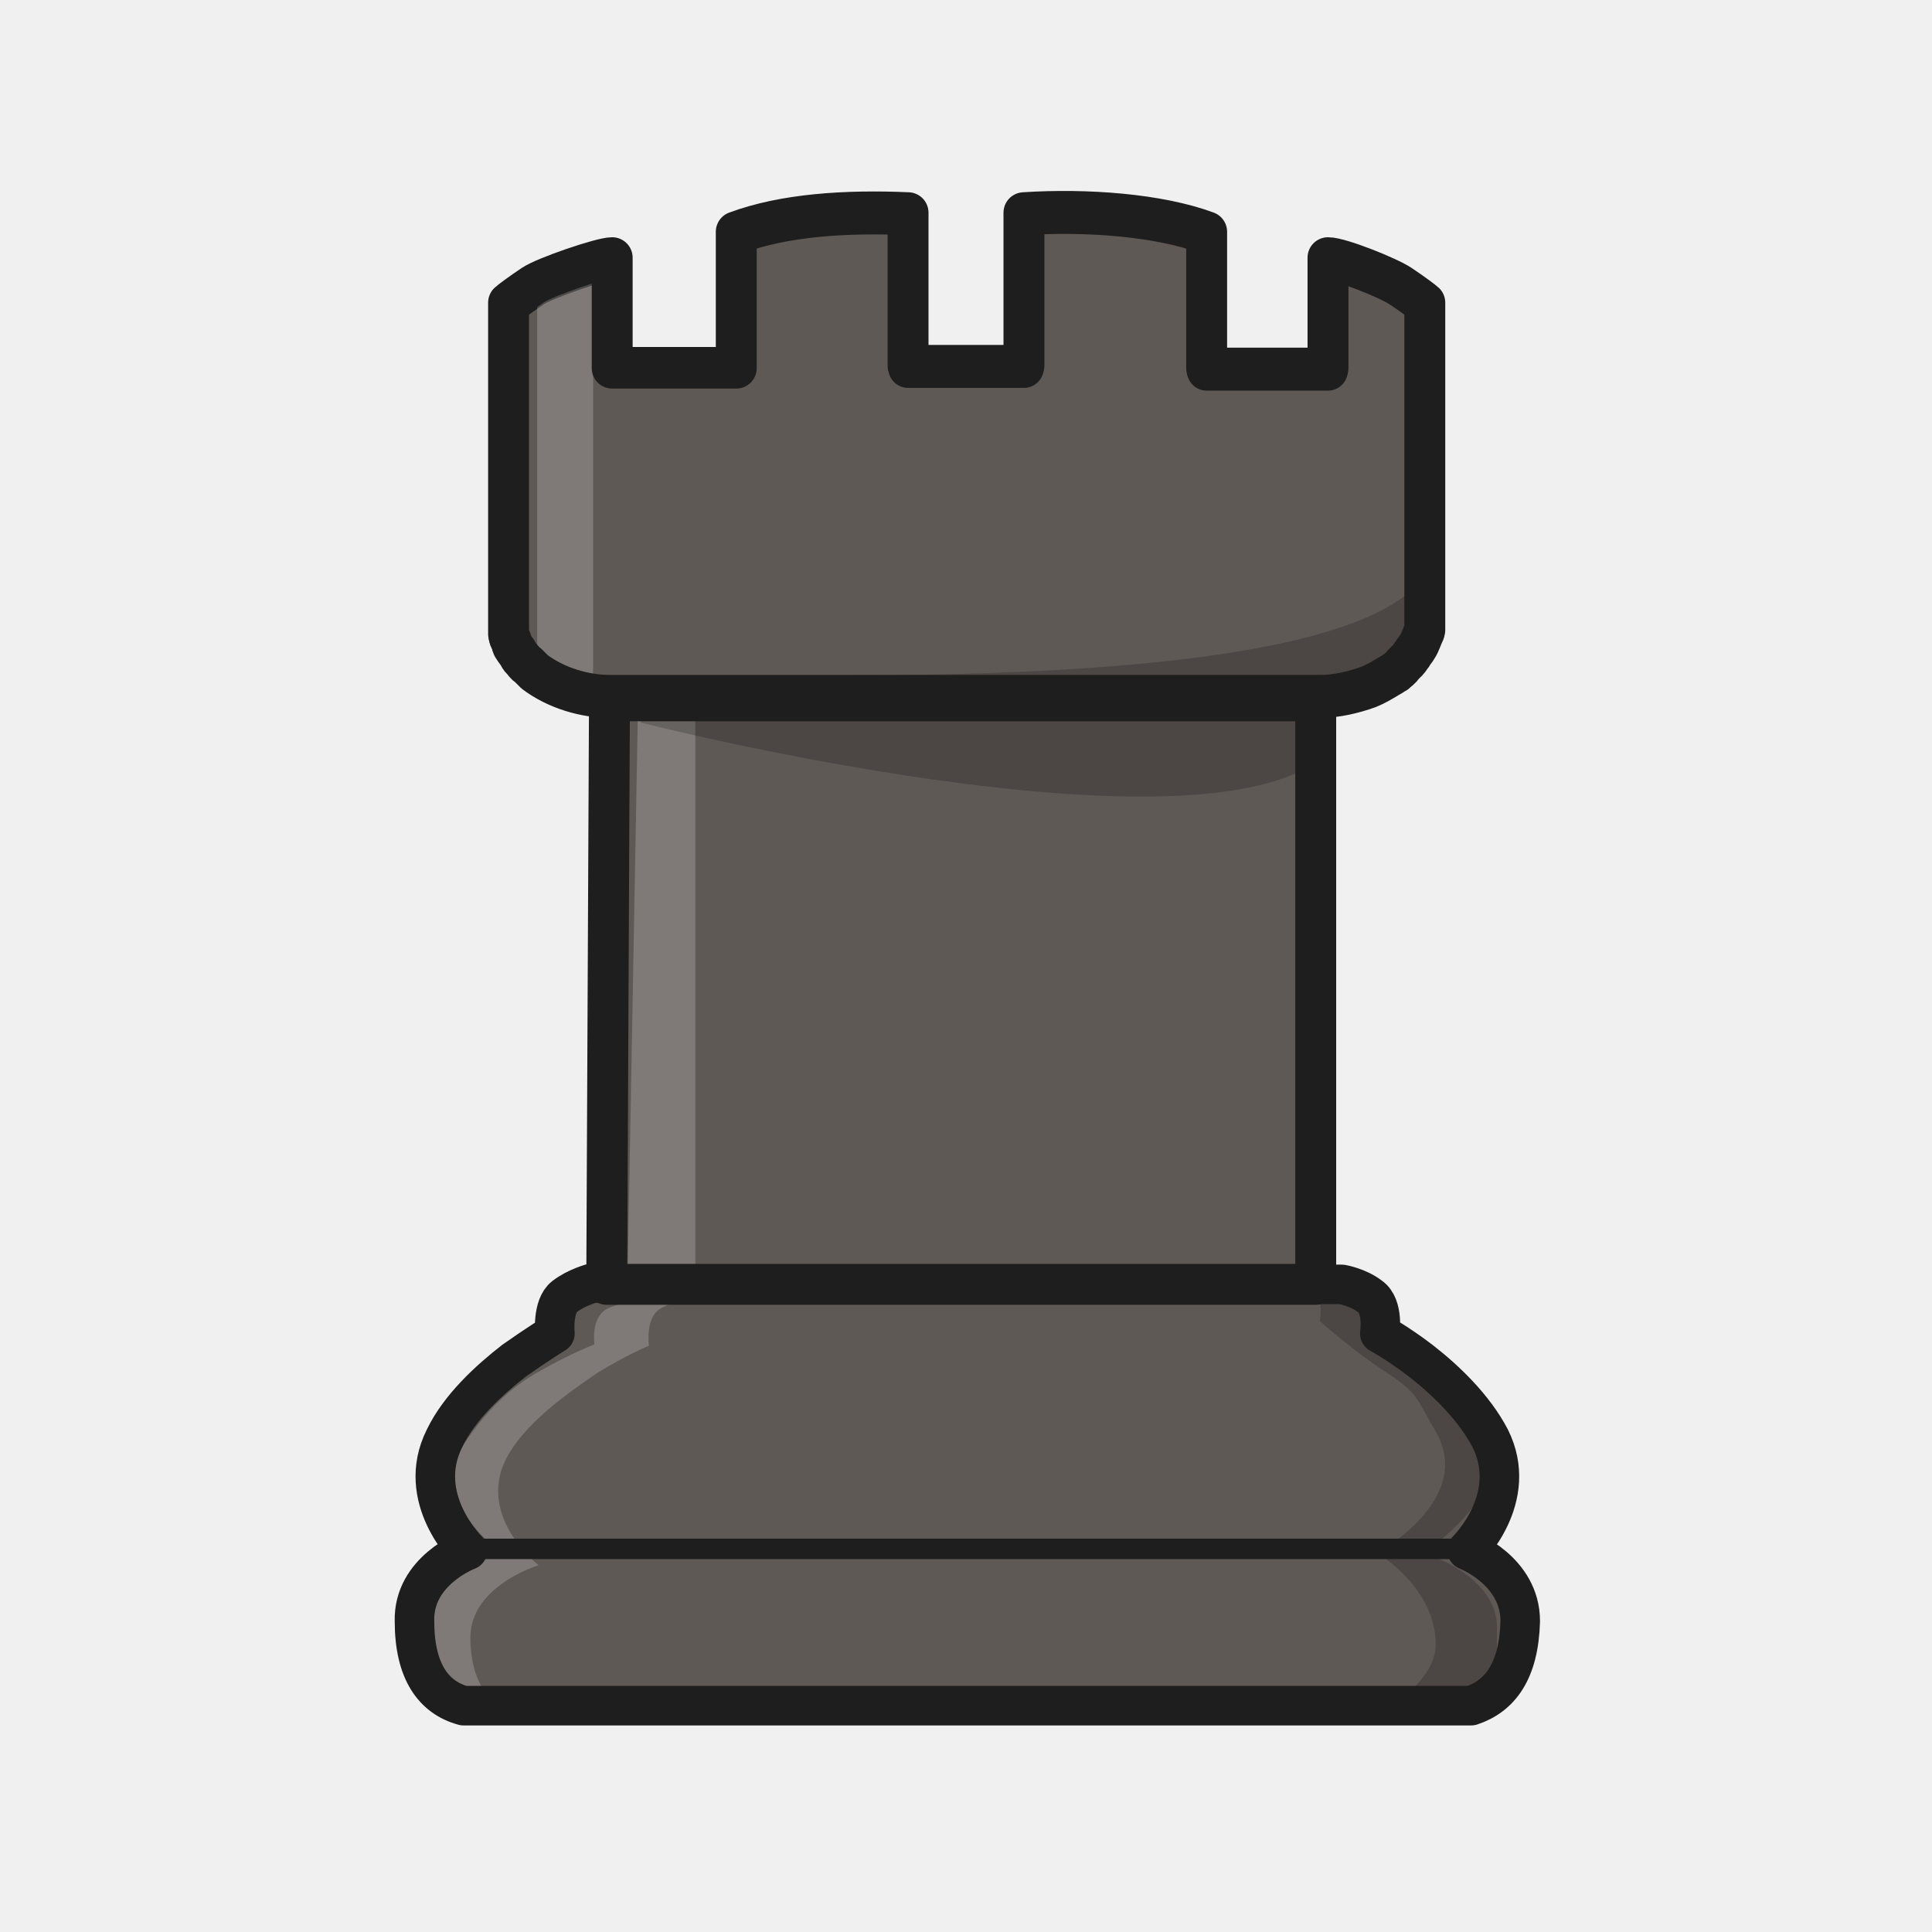
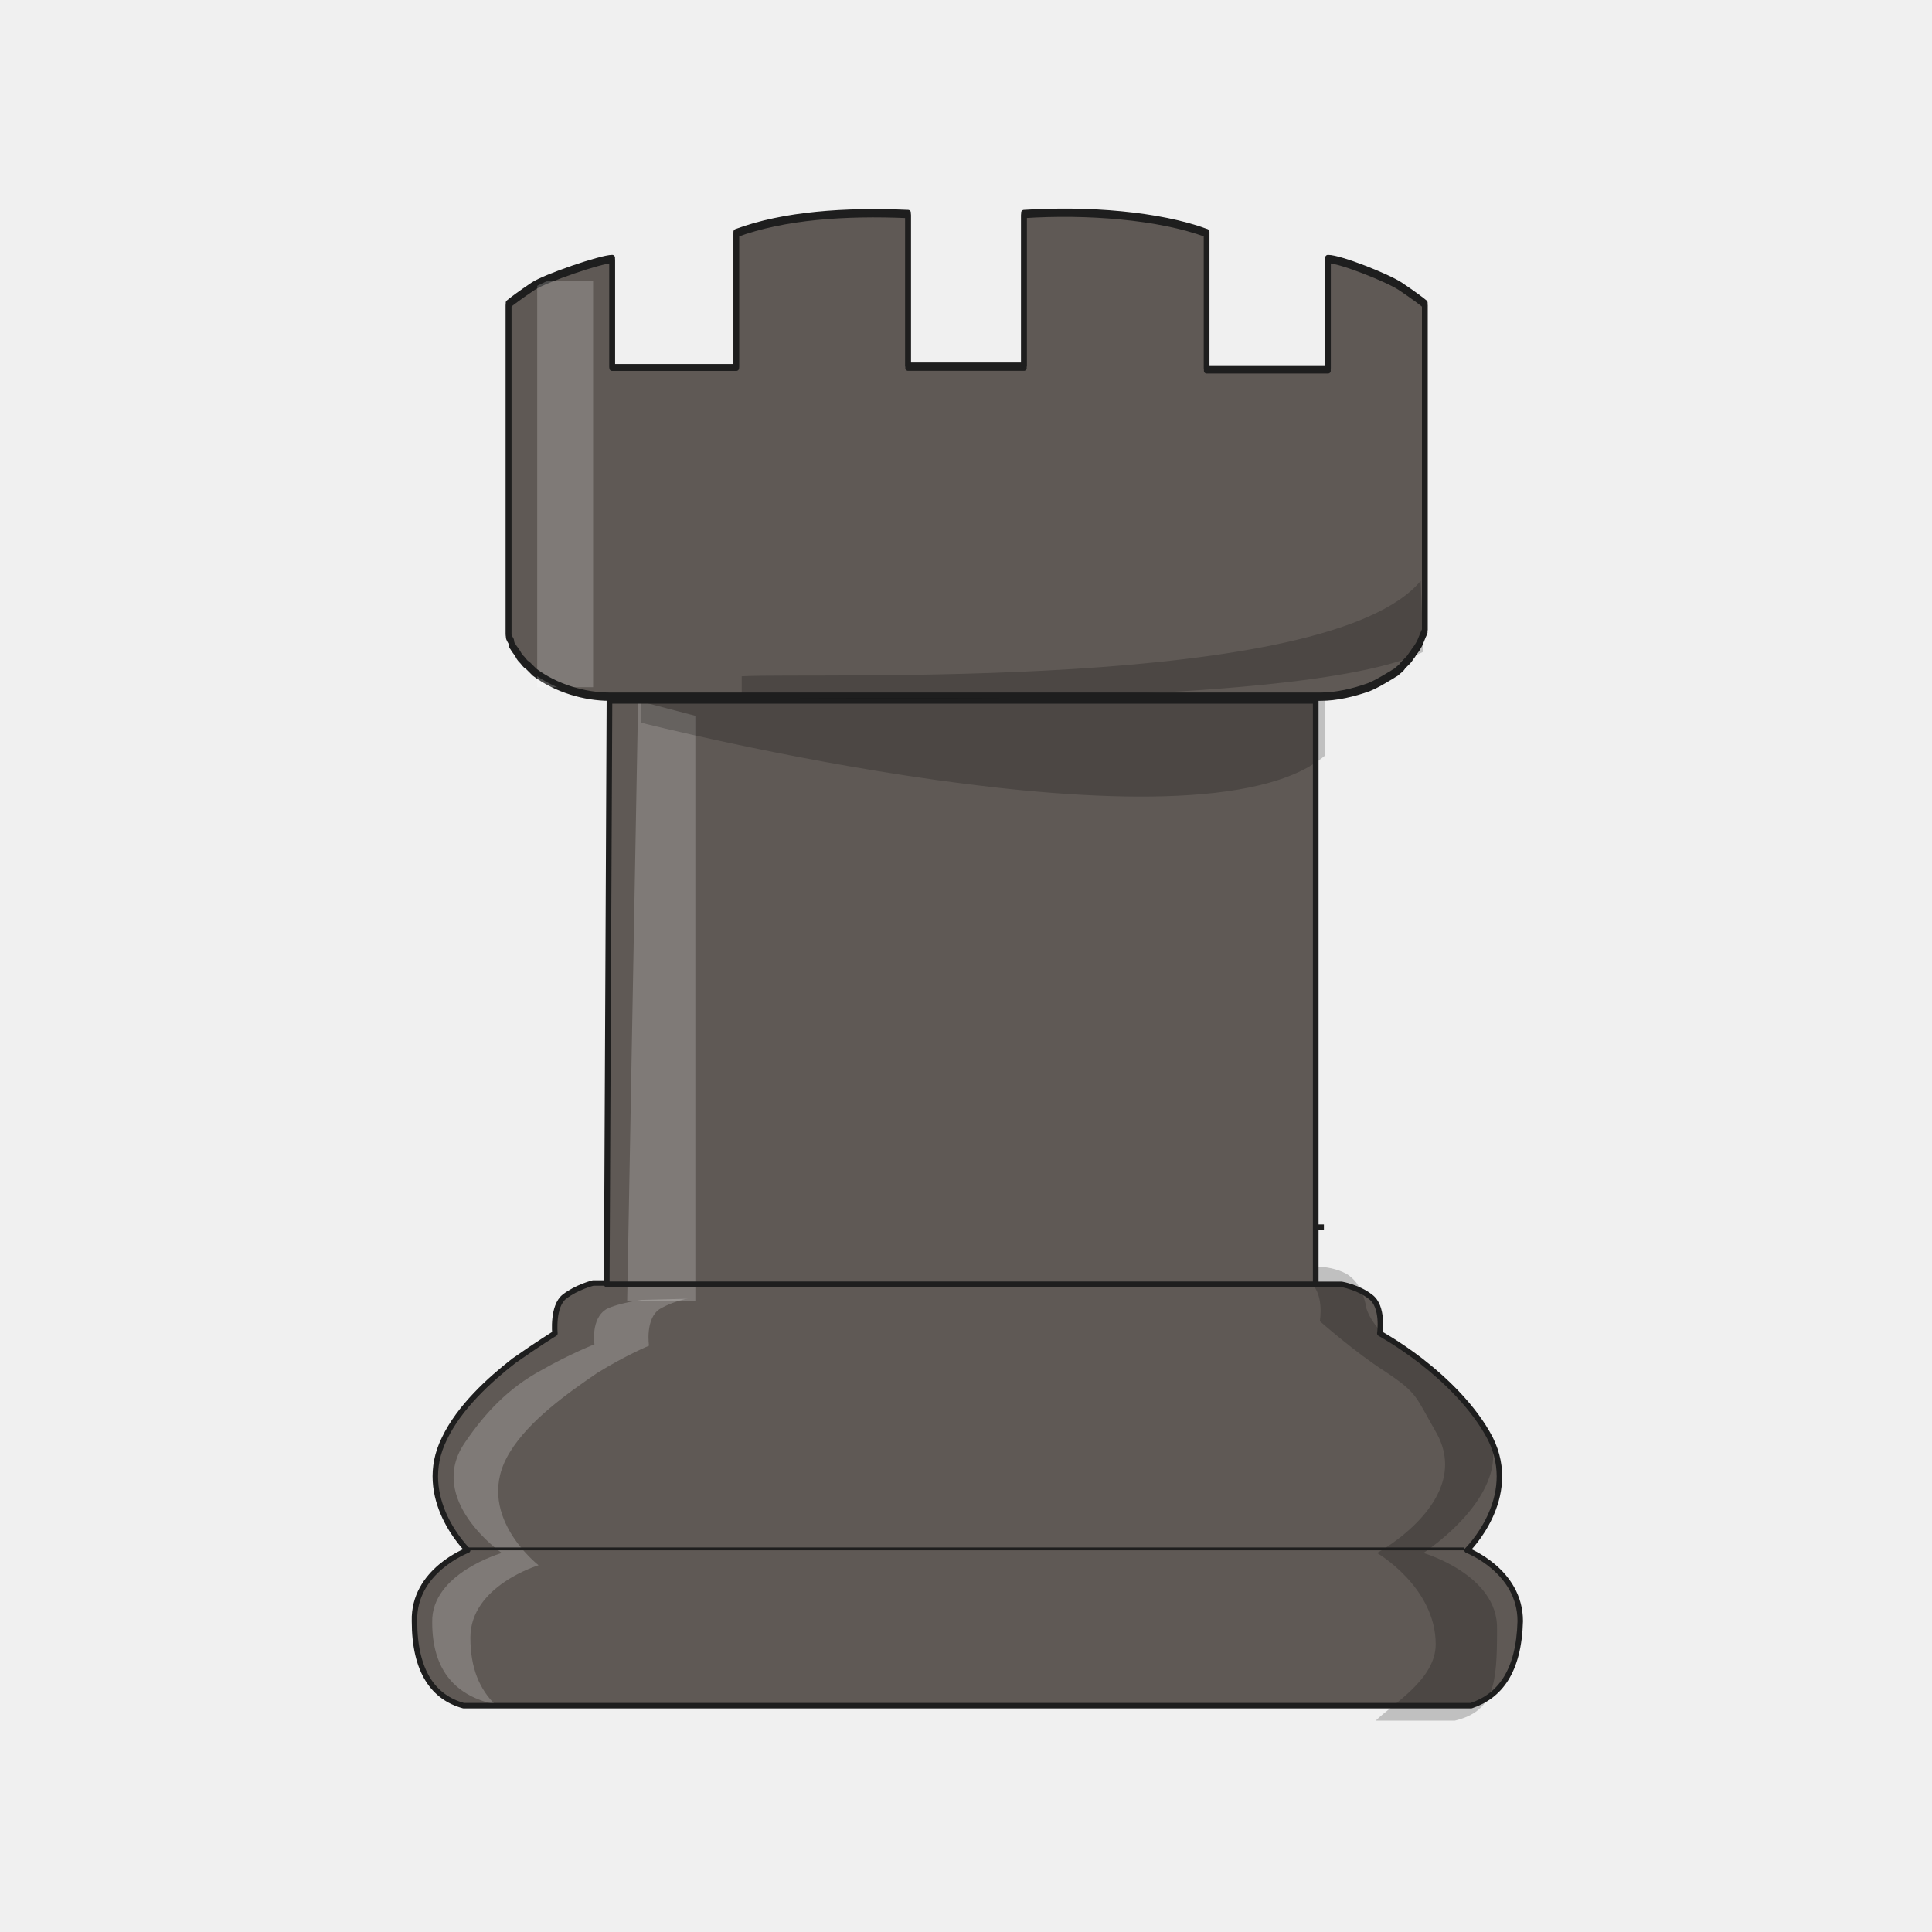
- <svg xmlns="http://www.w3.org/2000/svg" id="Layer_2" data-name="Layer 2" version="1.1" viewBox="0 0 141.7 141.7">
-   <defs>
-     <style>.cls-3{stroke:#1e1e1e;stroke-linejoin:round}.cls-7{fill:#5f5955}.cls-10,.cls-7,.cls-9{stroke-width:0}.cls-3{fill:none}.cls-9{fill-rule:evenodd;fill:#000;isolation:isolate;opacity:.2}.cls-3{stroke-width:3px}.cls-10{fill:#fff;opacity:.2}</style>
-   </defs>
-   <path d="M97.1 90H44.7" style="stroke:#1e1e1e;stroke-linejoin:round;fill:none;stroke-width:2.9px" />
-   <path d="M46.2 94.1h-2.7s-1.2.3-2.1 1-.7 2.7-.7 2.7-1.3.8-3 2c-1.8 1.4-4 3.4-5.1 5.7-2.2 4.4 1.7 8.2 1.7 8.2s-4 1.5-3.9 5.2c0 3.7 1.4 5.6 3.6 6.2h73.8c2.1-.7 3.5-2.5 3.6-6.2 0-3.7-3.9-5.2-3.9-5.2s3.9-3.8 1.7-8.2c-1.2-2.3-3.3-4.3-5.1-5.7-1.7-1.3-3-2-3-2s.3-2-.7-2.7c-.9-.7-2.1-.9-2.1-.9h-2.7" class="cls-7" />
-   <path d="M107.3 113.6h-73" style="stroke-width:0;fill:none" />
-   <path d="M31.7 119c0 3.6 1.8 5.4 4.6 6-1.1-1.1-1.8-2.6-1.8-4.9 0-3.8 5-5.3 5-5.3s-4.9-3.8-2.1-8.3c1.4-2.3 4.2-4.3 6.4-5.8 2.1-1.3 3.8-2 3.8-2s-.3-2 .8-2.7c1.2-.7 2.7-.9 2.7-.9h-3.8 1.5s-3.1.3-4.3.9c-1.2.7-.9 2.6-.9 2.6s-1.8.7-3.9 1.9c-2.4 1.3-4.1 3.1-5.6 5.3-2.9 4.2 2.7 8.1 2.7 8.1s-5.2 1.5-5.1 5.1" class="cls-10" />
-   <path d="M109.8 119.5c0 4-.2 6-3.1 6.7h-5.8c1.2-1.2 4.4-3 4.4-5.6 0-4.2-4.3-6.7-4.3-6.7s7.2-3.9 4.3-8.9c-1.5-2.6-1.3-2.8-3.7-4.4-2.2-1.4-4.8-3.7-4.8-3.7s.4-2.2-.9-3c-1.2-.8-2.8-1-2.8-1h-3.8 7.8-1.6s1.9-.2 3.2.5 1.5 2.5 1.5 2.5.4 1.7 2.7 3c2.5 1.5 4.3 3 5.9 5.5 3 4.7-4.4 9.5-4.4 9.5s5.5 1.6 5.4 5.6" style="stroke-width:0;fill:#000;isolation:isolate;opacity:.2" />
-   <path d="M107.4 113.6H34.3" style="stroke:#1e1e1e;stroke-linejoin:round;fill:none;stroke-width:1.5px" />
-   <path d="M46.2 94.1h-2.7s-1.2.3-2.1 1-.7 2.7-.7 2.7-1.3.8-3 2c-1.8 1.4-4 3.4-5.1 5.7-2.2 4.4 1.7 8.2 1.7 8.2s-4 1.5-3.9 5.2c0 3.7 1.4 5.6 3.6 6.2h73.9c2.1-.7 3.5-2.5 3.6-6.2 0-3.7-3.9-5.2-3.9-5.2s3.9-3.8 1.7-8.2c-1.2-2.3-3.3-4.3-5.1-5.7-1.7-1.3-3-2-3-2s.3-2-.7-2.7c-.9-.7-2.1-.9-2.1-.9h-52Z" style="stroke:#1e1e1e;stroke-linejoin:round;stroke-width:2.9px;fill:none" />
-   <path d="M69.9 64.9v-.5zm.1-.7v.2-.2h-.2zm-.1.7v-.3z" style="stroke:#1e1e1e;stroke-linejoin:round;fill:#5f5955;stroke-width:4.2px" />
-   <path d="M52.5 53.1v-2.8c4.8.4 14.8.3 44 .3v4.7c-8.1 7.2-44-2.2-44-2.2" class="cls-9" />
-   <path d="m44.5 95.4 52.1-1.3V51.4H44.5z" class="cls-7" />
-   <path d="M51 52.5v42.9h-5l.8-44z" class="cls-10" />
-   <path d="M47 53v-3.1c5.5.4 16.9.4 50.2.3v5.2C87.9 63.4 47 53 47 53" class="cls-9" />
-   <path d="M44.5 94.2h52V51.4H44.7z" class="cls-3" />
-   <path d="M96.9 51.2c1.1 0 2.4-.3 3.5-.7q.8-.3 0 0c.5-.2 1-.5 1.5-.8.2-.1.3-.2.5-.3.2-.2.4-.3.5-.5l.4-.4c.1-.1.2-.3.3-.4.1-.2.3-.4.4-.6.2-.3.3-.7.5-1.1v-24c-.1-.1-.9-.7-1.8-1.3s-4.4-2-5.3-2v8.1h-8.9v-10c-3.5-1.3-8.8-1.7-13.4-1.4V27h-8.5V15.8c-4.6-.2-9.1.1-12.6 1.4v9.7h-9.1v-7.8c-.8 0-4.9 1.4-5.8 2s-1.7 1.2-1.8 1.3v24.3c0 .2.2.4.2.5 0 0 0 .2.1.3.1.2.3.4.4.6s.2.3.3.4.2.3.4.4l.5.5c1.6 1.2 3.7 1.8 5.5 1.8h52.1Z" style="stroke:#1e1e1e;stroke-linejoin:round;fill:#5f5955;stroke-width:2.9px" />
-   <path d="M39.4 20.6h4.1v29.8h-4.1z" class="cls-10" />
-   <path d="M54.4 51v-1.4c5.4-.3 43 1.2 49.8-7l.2 5.2c-9.1 4.5-50.1 3.3-50.1 3.3Z" class="cls-9" />
-   <path d="M96.9 51c1.1 0 2.4-.3 3.5-.7q.8-.3 0 0c.5-.2 1-.5 1.5-.8.2-.1.3-.2.5-.3.2-.2.4-.3.5-.5l.4-.4c.1-.1.2-.3.3-.4.1-.2.3-.4.4-.6.2-.3.3-.7.5-1.1v-24c-.1-.1-.9-.7-1.8-1.3s-4.4-2-5.3-2V27h-8.9V17c-3.5-1.3-8.8-1.7-13.4-1.4v11.2h-8.5V15.6c-4.6-.2-9.1.1-12.6 1.4v10h-9.1v-8.1c-.8 0-4.9 1.4-5.8 2s-1.7 1.2-1.8 1.3v24.3c0 .2.2.4.2.5 0 0 0 .2.1.3.1.2.3.4.4.6s.2.3.3.4.2.3.4.4l.5.5c1.6 1.2 3.7 1.8 5.5 1.8h52.1Z" class="cls-3" />
+ <svg xmlns="http://www.w3.org/2000/svg" width="1024" height="1024" viewBox="0 0 1024 1024" fill="none">
+   <path d="M701.697 650.389H323.026" stroke="#1E1E1E" style="stroke:#1E1E1E;stroke:color(display-p3 0.118 0.118 0.118);stroke-opacity:1;" stroke-width="2.9" stroke-linejoin="round" />
+   <path d="M333.866 680.018H314.355C314.355 680.018 305.683 682.186 299.179 687.244C292.675 692.303 294.12 706.756 294.12 706.756C294.12 706.756 284.726 712.537 272.441 721.209C259.433 731.326 243.535 745.779 235.586 762.4C219.687 794.197 247.871 821.658 247.871 821.658C247.871 821.658 218.965 832.497 219.687 859.236C219.687 885.974 229.804 899.704 245.703 904.04H779.021C794.197 898.982 804.314 885.974 805.036 859.236C805.036 832.497 776.853 821.658 776.853 821.658C776.853 821.658 805.036 794.197 789.138 762.4C780.466 745.779 765.291 731.326 752.283 721.209C739.998 711.814 730.603 706.756 730.603 706.756C730.603 706.756 732.771 692.303 725.545 687.244C719.041 682.186 710.369 680.74 710.369 680.74H690.857" fill="#5F5955" style="fill:#5F5955;fill:color(display-p3 0.372 0.349 0.333);fill-opacity:1;" />
+   <path opacity="0.2" d="M229.082 859.958C229.082 885.974 242.089 898.982 262.324 903.318C254.374 895.368 249.316 884.529 249.316 867.908C249.316 840.447 285.449 829.607 285.449 829.607C285.449 829.607 250.039 802.146 270.273 769.627C280.39 753.006 300.624 738.553 316.523 727.713C331.698 718.318 343.983 713.26 343.983 713.26C343.983 713.26 341.816 698.807 349.765 693.748C358.437 688.689 369.276 687.244 369.276 687.244H341.816H352.655C352.655 687.244 330.253 689.412 321.581 693.748C312.909 698.807 315.077 712.537 315.077 712.537C315.077 712.537 302.07 717.596 286.894 726.267C269.55 735.662 257.265 748.67 246.425 764.568C225.468 794.92 265.937 823.103 265.937 823.103C265.937 823.103 228.359 833.943 229.082 859.958Z" fill="white" style="fill:white;fill-opacity:1;" />
+   <path opacity="0.2" d="M793.474 863.571C793.474 892.477 792.029 906.93 771.072 911.989H729.158C737.83 903.317 760.955 890.309 760.955 871.52C760.955 841.169 729.881 823.103 729.881 823.103C729.881 823.103 781.912 794.919 760.955 758.786C750.115 739.997 751.56 738.552 734.216 726.99C718.318 716.873 699.529 700.252 699.529 700.252C699.529 700.252 702.42 684.353 693.025 678.572C684.353 672.791 672.791 671.345 672.791 671.345H645.33H701.697H690.135C690.135 671.345 703.865 669.9 713.259 674.959C722.654 680.017 724.099 693.025 724.099 693.025C724.099 693.025 726.99 705.31 743.611 714.705C761.677 725.544 774.685 736.384 786.248 754.451C807.927 788.415 754.451 823.103 754.451 823.103C754.451 823.103 794.197 834.665 793.474 863.571Z" fill="black" style="fill:black;fill-opacity:1;" />
+   <path d="M776.13 820.934H247.87" stroke="#1E1E1E" style="stroke:#1E1E1E;stroke:color(display-p3 0.118 0.118 0.118);stroke-opacity:1;" stroke-width="1.5" stroke-linejoin="round" />
+   <path d="M333.866 680.018H314.355C314.355 680.018 305.683 682.186 299.179 687.244C292.675 692.303 294.12 706.756 294.12 706.756C294.12 706.756 284.726 712.537 272.441 721.209C259.433 731.326 243.535 745.779 235.586 762.4C219.687 794.197 247.871 821.658 247.871 821.658C247.871 821.658 218.965 832.497 219.687 859.236C219.687 885.974 229.804 899.704 245.703 904.04H779.744C794.919 898.982 805.037 885.974 805.759 859.236C805.759 832.497 777.576 821.658 777.576 821.658C777.576 821.658 805.759 794.197 789.861 762.4C781.189 745.779 766.013 731.326 753.005 721.209C740.72 711.814 731.326 706.756 731.326 706.756C731.326 706.756 733.494 692.303 726.267 687.244C719.763 682.186 711.092 680.74 711.092 680.74H335.312L333.866 680.018Z" stroke="#1E1E1E" style="stroke:#1E1E1E;stroke:color(display-p3 0.118 0.118 0.118);stroke-opacity:1;" stroke-width="2.9" stroke-linejoin="round" />
+   <path d="M505.135 465.389V469.002V466.834M505.857 465.389V463.943H504.412" stroke="#1E1E1E" style="stroke:#1E1E1E;stroke:color(display-p3 0.118 0.118 0.118);stroke-opacity:1;" stroke-width="4.2" stroke-linejoin="round" />
+   <path opacity="0.2" fill-rule="evenodd" clip-rule="evenodd" d="M379.394 383.728V363.494C414.081 366.385 486.346 365.662 697.361 365.662V399.627C638.826 451.658 379.394 383.728 379.394 383.728Z" fill="black" style="fill:black;fill-opacity:1;" />
+   <path d="M321.581 689.411L698.084 680.016V371.443H321.581V689.411Z" fill="#5F5955" style="fill:#5F5955;fill:color(display-p3 0.372 0.349 0.333);fill-opacity:1;" />
+   <path opacity="0.2" d="M368.554 379.393V689.411H332.421L338.202 371.443L368.554 379.393Z" fill="white" style="fill:white;fill-opacity:1;" />
+   <path opacity="0.2" fill-rule="evenodd" clip-rule="evenodd" d="M339.647 383.006V360.604C379.393 363.494 461.776 363.494 702.419 362.771V400.349C635.213 458.162 339.647 383.006 339.647 383.006Z" fill="black" style="fill:black;fill-opacity:1;" />
+   <path d="M321.581 680.739H697.361V371.443H323.026L321.581 680.739Z" stroke="#1E1E1E" style="stroke:#1E1E1E;stroke:color(display-p3 0.118 0.118 0.118);stroke-opacity:1;" stroke-width="3" stroke-linejoin="round" />
+   <path d="M700.251 369.999C708.201 369.999 717.595 367.831 725.544 364.94C729.398 363.495 729.398 363.495 725.544 364.94C729.157 363.495 732.771 361.327 736.384 359.159C737.829 358.436 738.552 357.714 739.997 356.991C741.443 355.546 742.888 354.823 743.611 353.378L746.501 350.487C747.224 349.764 747.946 348.319 748.669 347.596C749.392 346.151 750.837 344.706 751.56 343.26C753.005 341.093 753.728 338.202 755.173 335.311V161.874C754.45 161.152 748.669 156.816 742.165 152.48C735.661 148.144 710.368 138.027 703.865 138.027V196.562H639.548V124.296C614.256 114.902 575.955 112.011 542.713 114.179V195.117H481.287V114.179C448.045 112.734 415.526 114.902 390.233 124.296V194.394H324.471V138.027C318.69 138.027 289.061 148.144 282.558 152.48C276.054 156.816 270.272 161.152 269.55 161.874V337.479C269.55 338.925 270.995 340.37 270.995 341.093C270.995 341.093 270.995 342.538 271.718 343.26C272.44 344.706 273.886 346.151 274.608 347.596C275.331 349.042 276.054 349.764 276.776 350.487C277.499 351.21 278.222 352.655 279.667 353.378L283.28 356.991C294.843 365.663 310.018 369.999 323.026 369.999H699.529H700.251Z" fill="#5F5955" style="fill:#5F5955;fill:color(display-p3 0.372 0.349 0.333);fill-opacity:1;" />
+   <path d="M725.544 364.94C717.595 367.831 708.201 369.999 700.251 369.999H699.529H323.026C310.018 369.999 294.843 365.663 283.28 356.991L279.667 353.378C278.222 352.655 277.499 351.21 276.776 350.487C276.054 349.764 275.331 349.042 274.608 347.596C273.886 346.151 272.44 344.706 271.718 343.26C270.995 342.538 270.995 341.093 270.995 341.093C270.995 340.37 269.55 338.925 269.55 337.479V161.874C270.272 161.152 276.054 156.816 282.558 152.48C289.061 148.144 318.69 138.027 324.471 138.027V194.394H390.233V124.296C415.526 114.902 448.045 112.734 481.287 114.179V195.117H542.713V114.179C575.955 112.011 614.256 114.902 639.548 124.296V196.562H703.865V138.027C710.368 138.027 735.661 148.144 742.165 152.48C748.669 156.816 754.45 161.152 755.173 161.874V335.311C753.728 338.202 753.005 341.093 751.56 343.26C750.837 344.706 749.392 346.151 748.669 347.596C747.946 348.319 747.224 349.764 746.501 350.487L743.611 353.378C742.888 354.823 741.443 355.546 739.997 356.991C738.552 357.714 737.829 358.436 736.384 359.159C732.771 361.327 729.157 363.495 725.544 364.94ZM725.544 364.94C729.398 363.495 729.398 363.495 725.544 364.94Z" stroke="#1E1E1E" style="stroke:#1E1E1E;stroke:color(display-p3 0.118 0.118 0.118);stroke-opacity:1;" stroke-width="2.9" stroke-linejoin="round" />
+   <path opacity="0.2" d="M284.726 148.867H314.354V364.218H284.726V148.867Z" fill="white" style="fill:white;fill-opacity:1;" />
+   <path opacity="0.2" fill-rule="evenodd" clip-rule="evenodd" d="M393.123 368.553V358.435C432.146 356.267 703.864 367.107 753.004 307.85L754.45 345.428C688.688 377.947 392.4 369.275 392.4 369.275L393.123 368.553Z" fill="black" style="fill:black;fill-opacity:1;" />
+   <path d="M725.544 363.495C717.595 366.385 708.201 368.553 700.251 368.553H699.529H323.026C310.018 368.553 294.843 364.217 283.28 355.546L279.667 351.932C278.222 351.21 277.499 349.764 276.776 349.042C276.054 348.319 275.331 347.596 274.608 346.151C273.886 344.706 272.44 343.26 271.718 341.815C270.995 341.093 270.995 339.647 270.995 339.647C270.995 338.925 269.55 337.479 269.55 336.034V160.429C270.272 159.706 276.054 155.371 282.558 151.035C289.061 146.699 318.69 136.582 324.471 136.582V195.117H390.233V122.851C415.526 113.457 448.045 111.289 481.287 112.734V193.671H542.713V112.734C575.955 110.566 614.256 113.457 639.548 122.851V195.117H703.865V136.582C710.368 136.582 735.661 146.699 742.165 151.035C748.669 155.371 754.45 159.706 755.173 160.429V333.866C753.728 336.757 753.005 339.647 751.56 341.815C750.837 343.26 749.392 344.706 748.669 346.151C747.946 346.874 747.224 348.319 746.501 349.042L743.611 351.932C742.888 353.378 741.443 354.1 739.997 355.546C738.552 356.268 737.829 356.991 736.384 357.714C732.771 359.882 729.157 362.049 725.544 363.495ZM725.544 363.495C729.398 362.049 729.398 362.049 725.544 363.495Z" stroke="#1E1E1E" style="stroke:#1E1E1E;stroke:color(display-p3 0.118 0.118 0.118);stroke-opacity:1;" stroke-width="3" stroke-linejoin="round" />
</svg>
